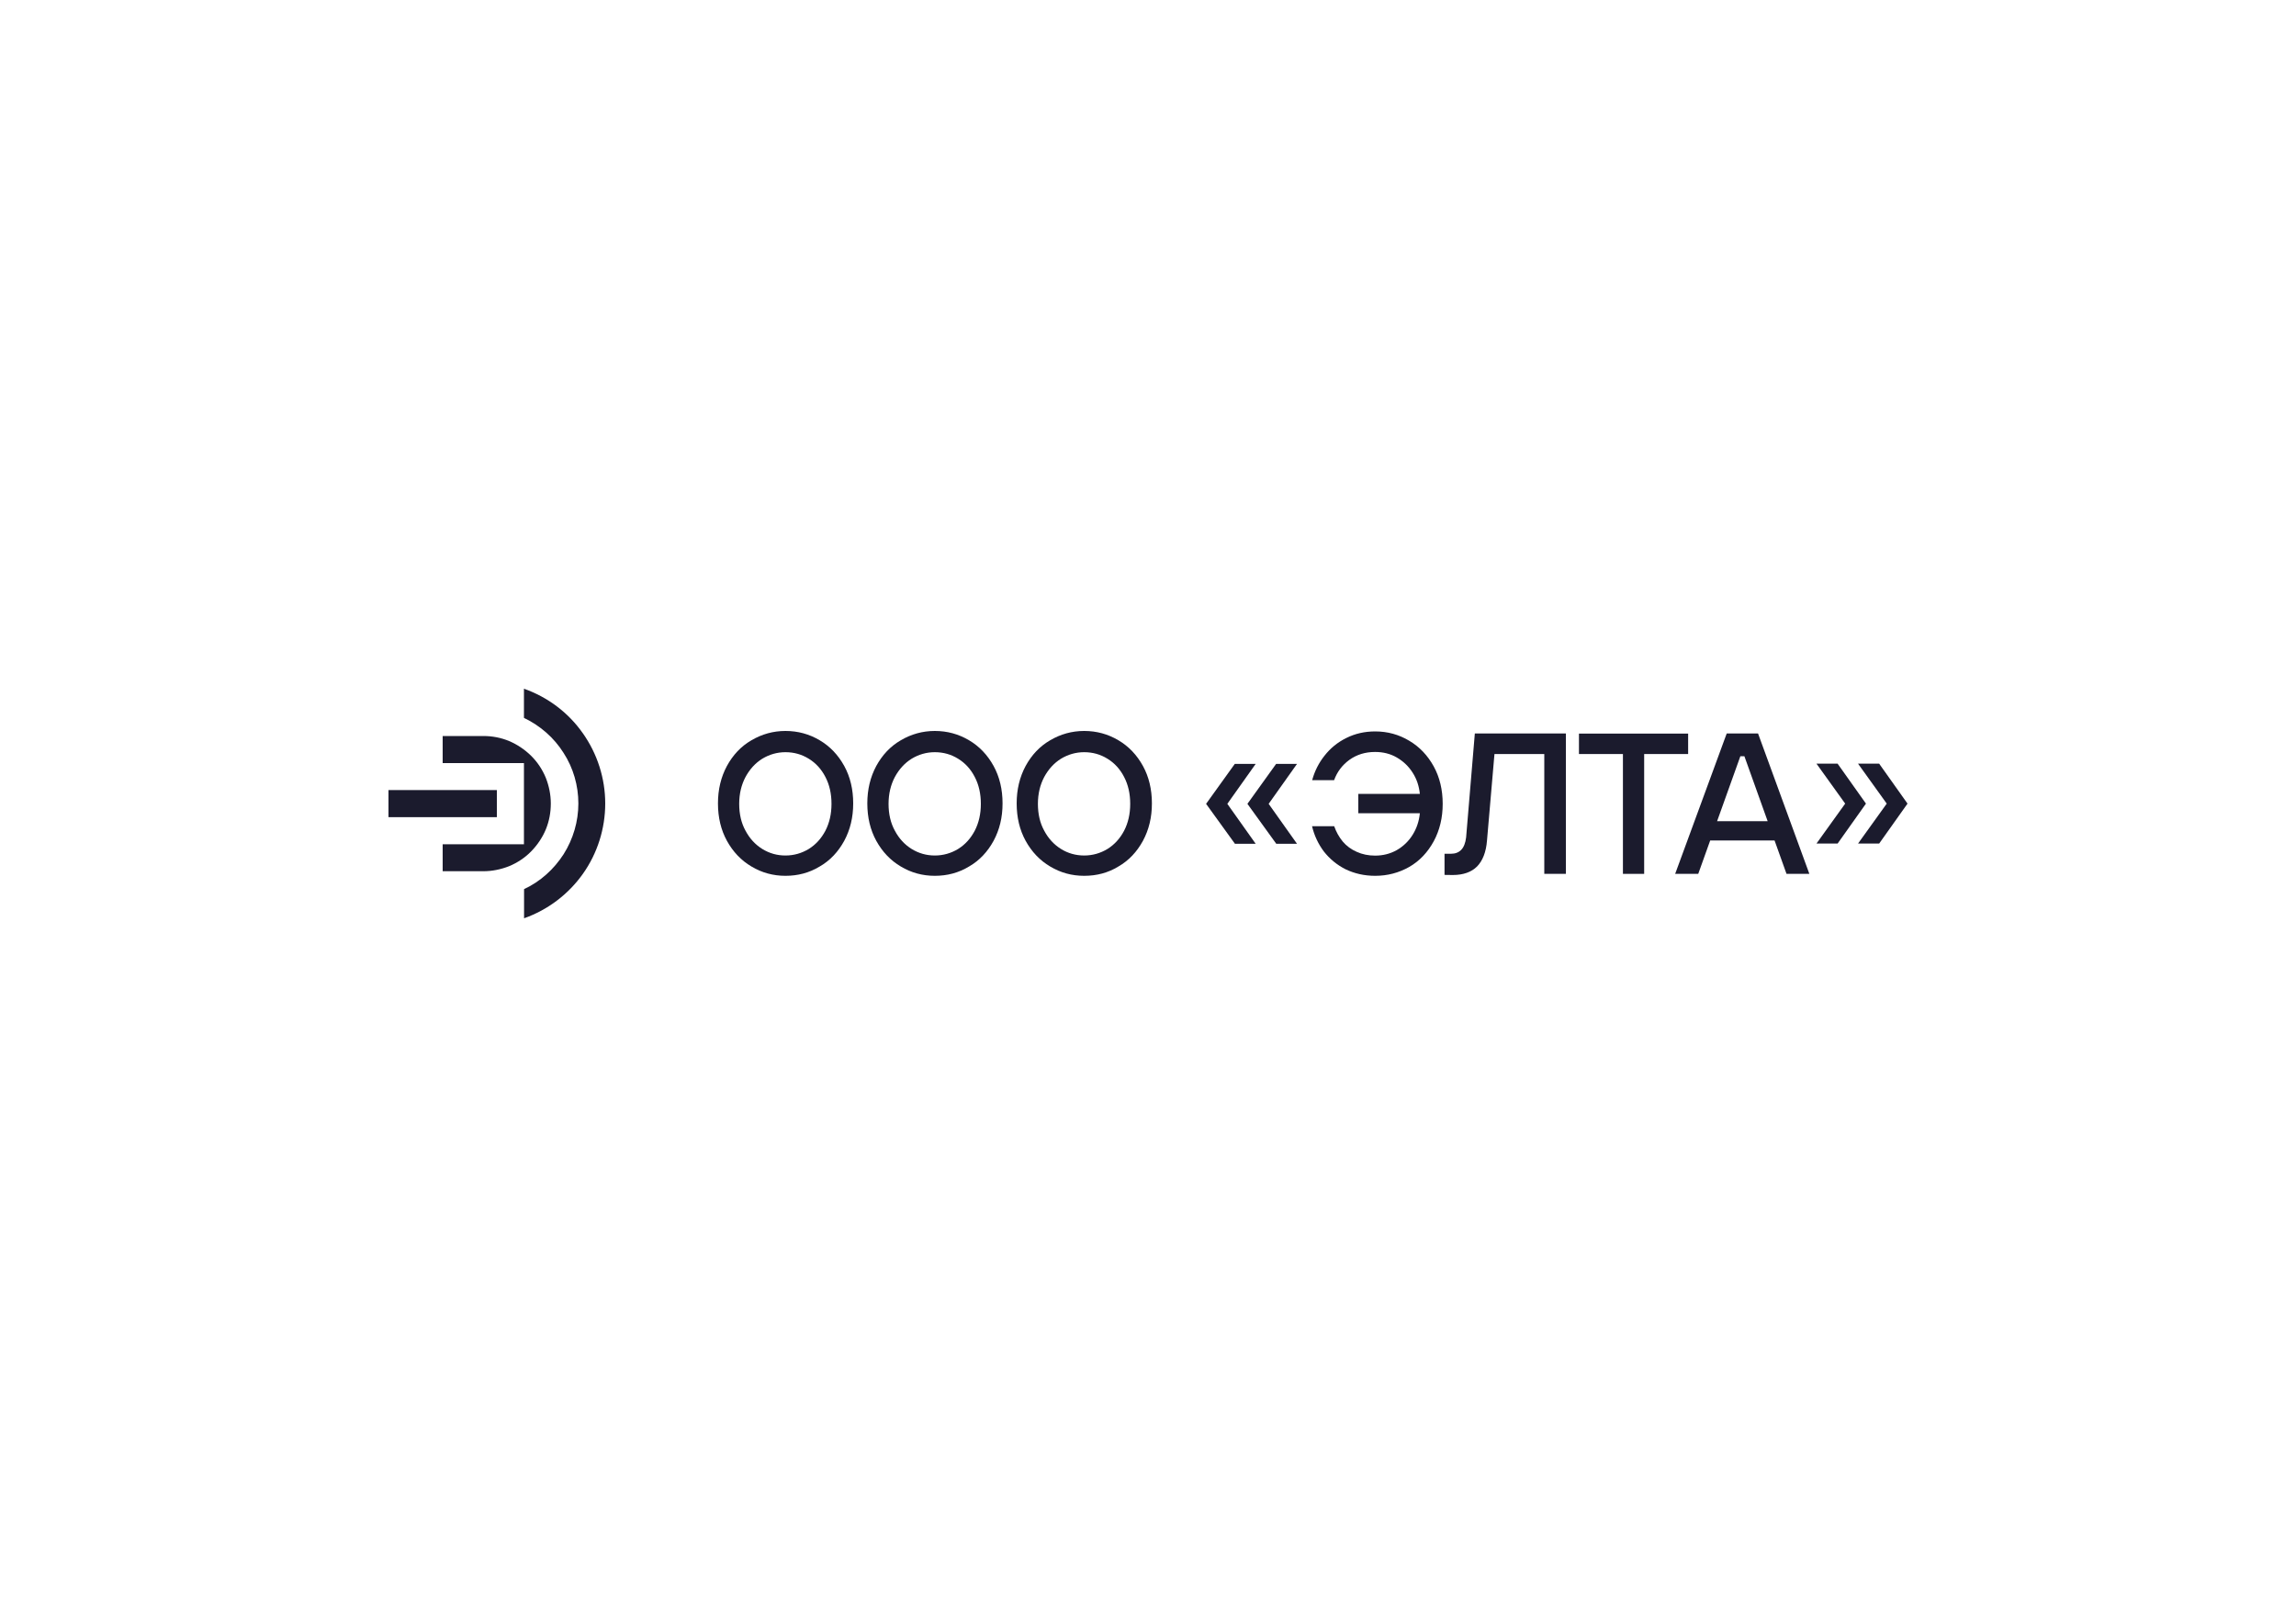
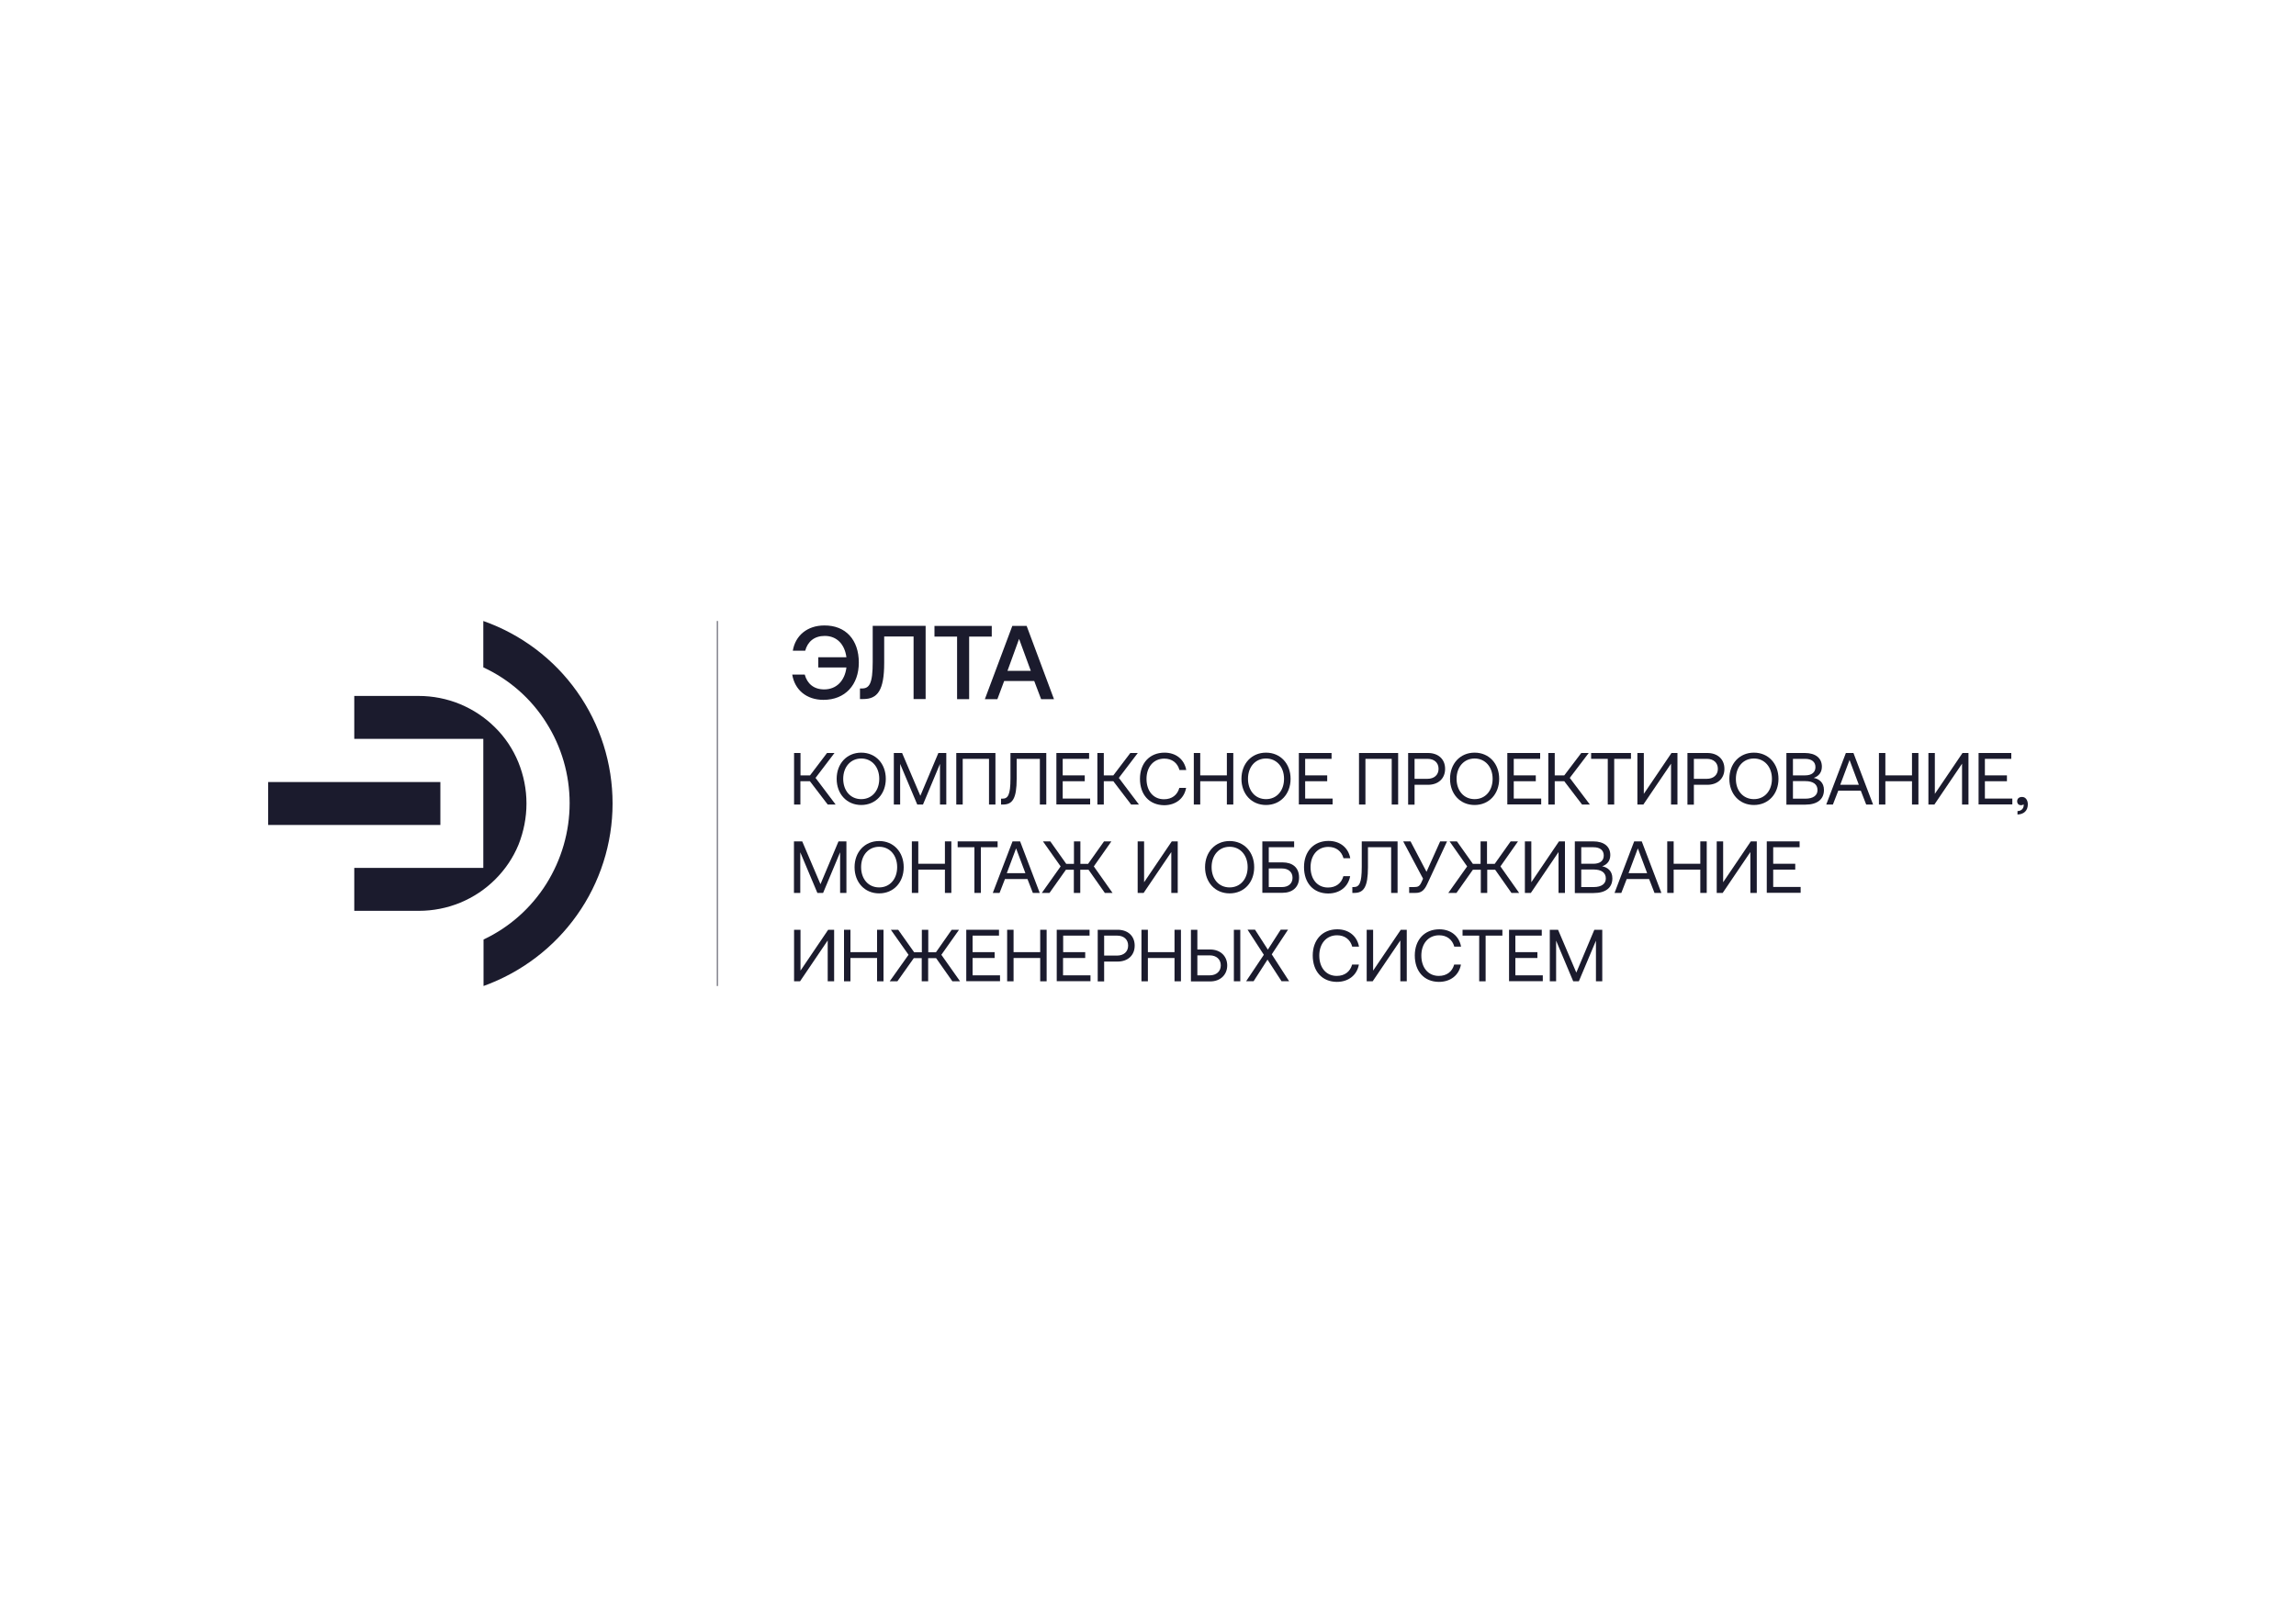
<svg xmlns="http://www.w3.org/2000/svg" version="1.1" id="Layer_1" x="0px" y="0px" viewBox="0 0 2000 1400" style="enable-background:new 0 0 2000 1400;" xml:space="preserve">
  <style type="text/css">
	.st0{display:none;}
	.st1{display:inline;fill:#1B1B2D;}
	.st2{display:inline;}
	.st3{fill:#FFFFFF;}
	.st4{fill:#1B1B2D;}
+ 	.st5{fill:#696975;}
</style>
  <g id="Layer_2_1_" class="st0">
    <rect class="st1" width="2000" height="2000" />
    <g class="st2">
      <g>
        <path class="st3" d="M584.8,976.5c0,35.9-11.1,70.9-31.9,100.3c-20.7,29.3-50.1,51.5-84,63.5v-41.7c23.2-11,42.7-28.3,56.4-49.9     s21-46.7,20.9-72.3c0-25.6-7.3-50.7-21-72.3s-33.3-38.9-56.5-49.8v-41.7c33.9,12,63.3,34.2,84,63.5     C573.6,905.6,584.7,940.6,584.8,976.5z" />
        <rect x="275.5" y="957.2" class="st3" width="154.6" height="38.6" />
        <path class="st3" d="M507.4,976.5c0-12.7-2.5-25.2-7.4-36.9s-12-22.4-20.9-31.3c-9-9-19.6-16.1-31.4-20.9     c-11.7-4.8-24.3-7.3-37-7.3h-57.9v38.6h115.9v115.8h-116v38.6h57.9c12.7,0,25.3-2.5,37-7.3s22.4-12,31.4-20.9     c9-9,16.1-19.6,21-31.3C504.9,1001.8,507.4,989.2,507.4,976.5z" />
      </g>
      <g>
        <g>
          <path class="st3" d="M925.5,1125.6c-22,0-41.8-4.4-59.3-13.3c-17.6-8.8-32.1-20.8-43.6-36c-11.5-15.1-19.3-32-23.3-50.5h44.2      c3.8,11.5,9.4,21.7,17.1,30.6c7.6,8.8,17,15.8,28.1,20.7c11.1,5,23.4,7.4,36.8,7.4c15.8,0,30.3-3.7,43.4-11.1      c13.1-7.4,23.7-17.6,31.8-30.6c8-13,12.9-27.4,14.5-43.2H891.7v-39h123.4c-1.6-15.5-6.4-29.7-14.5-42.4      c-8-12.7-18.6-22.8-31.8-30.2c-13.1-7.4-27.6-11.1-43.4-11.1c-19.8,0-37,5.3-51.5,15.9c-14.5,10.6-24.7,24.2-30.6,40.8h-44.2      c4.8-18,13.1-34.4,24.7-49.3c11.7-14.9,26.2-26.7,43.6-35.4c17.4-8.7,36.7-13.1,57.9-13.1c24.7,0,47.4,6.2,68.2,18.5      s37.1,29.5,49.1,51.5c11.9,22,17.9,46.9,17.9,74.8c0,27.9-6,52.8-17.9,74.8s-28.3,39.1-49.1,51.5      C972.8,1119.5,950.1,1125.6,925.5,1125.6z" />
          <path class="st3" d="M1082.7,1124v-39h10.9c7.8,0,14-2.3,18.7-6.8c4.7-4.6,7.4-11.9,8.2-22.1l11.3-136.7h143.9v202.2h-40.2      V956.8h-66.3l-9.2,103.3c-1.9,21.4-7.8,37.5-17.9,48c-10.1,10.6-24.9,15.9-44.4,15.9H1082.7z" />
          <path class="st3" d="M1368.9,1121.6V956.8h-66.3v-37.4h173.3v37.4h-66.3v164.8H1368.9z" />
          <path class="st3" d="M1565.5,1125.6c-14.5,0-27.1-2.8-38-8.2c-10.9-5.5-19.2-12.9-25.1-22.3s-8.8-20.1-8.8-32.2      c0-13.1,2.9-24.5,8.8-34.2c5.9-9.6,14.9-17.2,27.1-22.7s27.4-8.2,45.6-8.2h51.5v-5.2c0-13.1-3.8-23.5-11.5-31.2      c-7.6-7.6-18-11.5-31.2-11.5c-12.3,0-22.3,2.8-30,8.4c-7.6,5.6-12.1,12.5-13.5,20.5h-40.2c1.1-11,5-21.4,11.7-31.2      s16.2-17.6,28.5-23.5s26.8-8.8,43.4-8.8c16.9,0,31.6,3.2,44,9.4c12.5,6.3,22,15.3,28.7,26.9c6.7,11.7,10.1,25.3,10.1,40.8v129.1      h-35l-4-22.1h-2c-4.6,6.7-12.2,12.7-22.9,18.1C1592.2,1123,1579.7,1125.6,1565.5,1125.6z M1570,1091.1c11.5,0,21.6-2.2,30.2-6.6      s15.1-10.7,19.7-18.9c4.6-8.2,6.8-17.8,6.8-28.7v-6.8H1578c-15,0-26.1,2.9-33.2,8.6c-7.1,5.8-10.7,13.3-10.7,22.7      c0,8.8,3.1,16,9.2,21.5C1549.6,1088.3,1558.4,1091.1,1570,1091.1z" />
        </g>
      </g>
    </g>
  </g>
  <rect class="st3" width="2000" height="1400" />
  <g>
    <g>
-       <g>
-         <path class="st4" d="M527.2,700c0,21.9-6.8,43.4-19.4,61.2c-12.6,17.8-30.6,31.5-51.3,38.8v-25.4c14.2-6.6,26-17.3,34.5-30.5     c8.3-13.2,12.8-28.5,12.8-44.1s-4.4-31-12.9-44.1c-8.3-13.2-20.3-23.7-34.5-30.5V600c20.7,7.3,38.7,20.8,51.3,38.8     C520.3,656.6,527.2,678.1,527.2,700z" />
-         <rect x="338.4" y="688.3" class="st4" width="94.4" height="23.6" />
-         <path class="st4" d="M479.8,700c0-7.7-1.6-15.4-4.4-22.5c-3-7.2-7.3-13.7-12.8-19.1s-12-9.8-19.1-12.8c-7.2-3-14.8-4.4-22.5-4.4     h-35.4v23.6h70.8v70.7h-70.8V759H421c7.8,0,15.4-1.6,22.5-4.4c7.2-3,13.7-7.3,19.1-12.8s9.8-12,12.8-19.1     C478.4,715.4,479.8,707.8,479.8,700z" />
-       </g>
+       <path class="st4" d="M533.6,700c0,34.8-10.9,68.9-31,97.2c-20.1,28.4-48.5,49.9-81.4,61.8v-40.5c22.5-10.6,41.4-27.4,54.7-48.5    c13.2-21.1,20.3-45.4,20.3-70.3s-7.1-49.2-20.3-70c-13.2-21.1-32.4-37.9-54.9-48.3V541c32.9,11.6,61.5,33.1,81.6,61.5    C522.9,631.1,533.6,665.2,533.6,700z" />
+       <rect x="233.6" y="681.3" class="st4" width="150" height="37.4" />
+       <path class="st4" d="M458.6,700c0-12.3-2.4-24.4-7.1-36c-4.7-11.4-11.6-21.8-20.3-30.3c-8.8-8.8-19.2-15.6-30.5-20.3    c-11.4-4.7-23.7-7.1-36-7.1h-56.1v37.4H421v112.4H308.6v37.4h56.3c12.3,0,24.6-2.4,36-7.1c11.4-4.7,21.8-11.6,30.5-20.3    c8.8-8.8,15.6-18.9,20.3-30.3C456.2,724.4,458.6,712.3,458.6,700z" />
    </g>
    <g>
-       <path class="st4" d="M684.2,763c-10.7,0-20.6-2.7-29.6-8.1c-9-5.3-16.1-12.8-21.4-22.4c-5.2-9.5-7.8-20.3-7.8-32.6    c0-12.1,2.6-22.9,7.8-32.6c5.2-9.5,12.2-17.1,21.4-22.4c9-5.3,18.9-8.1,29.6-8.1c10.8,0,20.7,2.7,29.8,8.1    c9,5.3,16.1,12.8,21.4,22.4c5.2,9.5,7.8,20.4,7.8,32.6s-2.6,22.9-7.8,32.6c-5.2,9.5-12.2,17.1-21.4,22.4    C704.9,760.4,695,763,684.2,763z M684.2,745.3c7.4,0,14.2-2,20.3-5.7c6.1-3.8,10.9-9.1,14.5-15.9c3.5-6.8,5.3-14.6,5.3-23.4    c0-8.9-1.8-16.7-5.3-23.4c-3.5-6.8-8.3-12.1-14.5-15.9c-6.1-3.8-12.9-5.7-20.3-5.7c-7.3,0-14.1,2-20.2,5.7    c-6.1,3.8-10.9,9.1-14.6,15.9c-3.6,6.8-5.5,14.6-5.5,23.4c0,8.9,1.8,16.7,5.5,23.4c3.6,6.8,8.5,12.1,14.6,15.9    C670.2,743.4,676.8,745.3,684.2,745.3z" />
-       <path class="st4" d="M814.3,763c-10.7,0-20.6-2.7-29.6-8.1c-9-5.3-16.1-12.8-21.4-22.4c-5.2-9.5-7.8-20.3-7.8-32.6    c0-12.1,2.6-22.9,7.8-32.6c5.2-9.5,12.2-17.1,21.4-22.4c9-5.3,18.9-8.1,29.6-8.1c10.8,0,20.7,2.7,29.8,8.1    c9,5.3,16.1,12.8,21.4,22.4c5.2,9.5,7.8,20.4,7.8,32.6s-2.6,22.9-7.8,32.6c-5.2,9.5-12.2,17.1-21.4,22.4    C835,760.4,825.1,763,814.3,763z M814.3,745.3c7.4,0,14.2-2,20.3-5.7c6.1-3.8,10.9-9.1,14.5-15.9c3.5-6.8,5.3-14.6,5.3-23.4    c0-8.9-1.8-16.7-5.3-23.4c-3.5-6.8-8.3-12.1-14.5-15.9c-6.1-3.8-12.9-5.7-20.3-5.7c-7.3,0-14.1,2-20.2,5.7    c-6.1,3.8-10.9,9.1-14.6,15.9c-3.6,6.8-5.5,14.6-5.5,23.4c0,8.9,1.8,16.7,5.5,23.4c3.6,6.8,8.5,12.1,14.6,15.9    C800.3,743.4,807,745.3,814.3,745.3z" />
-       <path class="st4" d="M944.4,763c-10.7,0-20.6-2.7-29.6-8.1c-9-5.3-16.1-12.8-21.4-22.4c-5.2-9.5-7.8-20.3-7.8-32.6    c0-12.1,2.6-22.9,7.8-32.6c5.2-9.5,12.2-17.1,21.4-22.4c9-5.3,18.9-8.1,29.6-8.1c10.8,0,20.7,2.7,29.8,8.1    c9,5.3,16.1,12.8,21.4,22.4c5.2,9.5,7.8,20.4,7.8,32.6s-2.6,22.9-7.8,32.6c-5.2,9.5-12.2,17.1-21.4,22.4    C965.2,760.4,955.3,763,944.4,763z M944.4,745.3c7.4,0,14.2-2,20.3-5.7c6.1-3.8,10.9-9.1,14.5-15.9c3.5-6.8,5.3-14.6,5.3-23.4    c0-8.9-1.8-16.7-5.3-23.4c-3.5-6.8-8.3-12.1-14.5-15.9c-6.1-3.8-12.9-5.7-20.3-5.7c-7.3,0-14.1,2-20.2,5.7    c-6.1,3.8-10.9,9.1-14.6,15.9c-3.6,6.8-5.5,14.6-5.5,23.4c0,8.9,1.8,16.7,5.5,23.4c3.6,6.8,8.5,12.1,14.6,15.9    C930.3,743.4,937.1,745.3,944.4,745.3z" />
-       <path class="st4" d="M1075.6,734.9l-25-34.6l25-34.8h18.2l-24.7,34.8l24.7,34.8h-18.2V734.9z M1111.6,734.9l-25-34.6l25-34.8h18.2    l-24.7,34.8l24.7,34.8h-18.2V734.9z" />
-       <path class="st4" d="M1197.9,763c-9.5,0-18.1-2-25.8-5.7c-7.7-3.9-13.9-9.1-19-15.6c-4.9-6.6-8.3-13.9-10.2-21.9h19.3    c1.7,4.9,4.2,9.4,7.4,13.3c3.3,3.9,7.4,6.9,12.2,9c4.8,2.2,10.2,3.3,16,3.3c6.9,0,13.2-1.6,18.9-4.8c5.7-3.3,10.3-7.7,13.8-13.3    c3.5-5.6,5.6-11.8,6.3-18.8h-53.6v-16.9h53.6c-0.7-6.8-2.7-12.9-6.3-18.5c-3.5-5.5-8.1-9.9-13.8-13.2c-5.7-3.3-12-4.8-18.9-4.8    c-8.6,0-16,2.3-22.4,6.9c-6.3,4.6-10.7,10.5-13.3,17.7H1143c2.1-7.8,5.7-15,10.8-21.4c5.1-6.5,11.3-11.6,19-15.4    c7.6-3.8,16-5.7,25.1-5.7c10.7,0,20.6,2.7,29.6,8.1c9,5.3,16.1,12.8,21.4,22.4c5.2,9.5,7.8,20.4,7.8,32.6    c0,12.1-2.6,22.9-7.8,32.6c-5.2,9.5-12.2,17.1-21.4,22.4C1218.4,760.4,1208.6,763,1197.9,763z" />
-       <path class="st4" d="M1258.3,762.2v-18.4h5.5c3.9,0,6.9-1.2,9.1-3.5s3.6-5.9,4.2-10.7l7.6-90.6h79.3v122.3h-18.8V656.9h-43.4    l-6.5,75.3c-0.8,10.2-3.8,17.7-8.7,22.7c-4.9,4.9-12.1,7.4-21.1,7.4L1258.3,762.2L1258.3,762.2z" />
-       <path class="st4" d="M1413.7,761.3V656.9h-38.3v-17.8h95.1v17.8h-38.3v104.4H1413.7z" />
-       <path class="st4" d="M1459.2,761.3l44.9-122.3h27.3l44.7,122.3h-19.9l-36.7-102.5h-3.5l-36.7,102.5H1459.2z M1486.3,732.2v-16.8    h63.5v16.8H1486.3z" />
-       <path class="st4" d="M1582.3,734.9l25-34.8l-25-34.8h18.4l24.7,34.8l-24.7,34.8H1582.3z M1618.5,734.9l25-34.8l-25-34.8h18.4    l24.7,34.8l-24.7,34.8H1618.5z" />
+       <path class="st4" d="M748.1,577.2c0,19.4-11.9,32.5-30.8,32.5c-14.8,0-25-8.7-27.2-22H701c2.1,7.8,7.8,12.9,16.9,12.9    c10.8,0,18-7.6,19.4-19.1h-24.5v-8.9h24.5c-1.5-11.3-8.3-18.6-18.9-18.6c-9.1,0-14.9,5-17,12.9h-10.8c2.2-13.3,12.7-22,27.4-22    C736.8,544.7,748.1,557.6,748.1,577.2z" />
+       <path class="st4" d="M749.1,609.1v-9.3h1.6c6.6,0,9.5-4.2,9.5-23.1v-31.5h46.1v63.8h-10.5v-54.5h-25.6v23    c0,23.8-5.7,31.5-18.2,31.5H749.1z" />
+       <path class="st4" d="M814,545.3h49.9v9.3h-19.7v54.5h-10.5v-54.5H814V545.3z" />
+       <path class="st4" d="M857.9,609.1l23.9-63.8h12.5l23.8,63.8h-11.2l-6-15.8h-26.2l-5.9,15.8H857.9z M877.6,584.4h20.3l-10.2-27.8    L877.6,584.4z" />
+       <path class="st4" d="M691.7,700.9V656h5.6v19.5h8.3l14.8-19.5h6.5l-16.5,21.7l17.5,23.2H721l-15.5-20.3h-8.3v20.3H691.7z" />
+       <path class="st4" d="M750.2,701.3c-12.6,0-21.4-9.6-21.4-22.8s8.8-22.8,21.4-22.8s21.4,9.6,21.4,22.8S762.8,701.3,750.2,701.3z     M750.2,696.2c9.4,0,15.7-7.4,15.7-17.7c0-10.3-6.4-17.7-15.7-17.7s-15.7,7.4-15.7,17.7C734.5,688.8,740.8,696.2,750.2,696.2z" />
+       <path class="st4" d="M778.7,656h7.1l15.9,37.3l15.7-37.3h6.9v44.9h-5.5v-35.4L804,700.9H799l-14.9-35.4v35.4h-5.5V656z" />
+       <path class="st4" d="M833,700.9V656h34.1v44.9h-5.6v-39.8h-22.9v39.8H833z" />
+       <path class="st4" d="M872,700.9v-5.1h1.1c4.9,0,7.1-3.1,7.1-17.7V656h31.2v44.9h-5.6v-39.8h-20.2v17.4c0,17.3-3.7,22.4-11.9,22.4    H872z" />
+       <path class="st4" d="M920.1,656h28.6v5.1h-23v14.4h19.2v5.1h-19.2v15.1h23.9v5.1h-29.4V656z" />
+       <path class="st4" d="M955.9,700.9V656h5.6v19.5h8.3l14.8-19.5h6.5l-16.5,21.7l17.5,23.2h-6.8l-15.5-20.3h-8.3v20.3H955.9z" />
+       <path class="st4" d="M993,678.5c0-13.6,8.4-22.8,21.4-22.8c9.9,0,17.2,5.8,18.9,15.1h-5.9c-1.7-6.2-6.5-9.9-13.2-9.9    c-9.4,0-15.5,7.3-15.5,17.7c0,10.3,5.8,17.7,15.2,17.7c6.9,0,11.7-3.7,13.4-9.9h5.9c-1.7,9.3-9.1,15.1-19.2,15.1    C1001,701.3,993,692.2,993,678.5z" />
+       <path class="st4" d="M1039.9,656h5.6v19.5h23.2V656h5.6v44.9h-5.6v-20.3h-23.2v20.3h-5.6V656z" />
+       <path class="st4" d="M1102.8,701.3c-12.6,0-21.4-9.6-21.4-22.8s8.8-22.8,21.4-22.8c12.6,0,21.4,9.6,21.4,22.8    S1115.4,701.3,1102.8,701.3z M1102.8,696.2c9.4,0,15.7-7.4,15.7-17.7c0-10.3-6.4-17.7-15.7-17.7c-9.4,0-15.7,7.4-15.7,17.7    C1087.1,688.8,1093.4,696.2,1102.8,696.2z" />
+       <path class="st4" d="M1131.3,656h28.6v5.1h-23v14.4h19.2v5.1h-19.2v15.1h23.9v5.1h-29.4V656z" />
+       <path class="st4" d="M1183.8,700.9V656h34.1v44.9h-5.6v-39.8h-22.9v39.8H1183.8z" />
+       <path class="st4" d="M1226.6,656h17.3c9,0,14.9,5.4,14.9,13.8s-5.9,13.9-14.9,13.9h-11.7v17.3h-5.6V656z M1232.2,661.1v17.4h11.2    c5.9,0,9.7-3.4,9.7-8.7s-3.7-8.7-9.6-8.7H1232.2z" />
+       <path class="st4" d="M1284.5,701.3c-12.6,0-21.4-9.6-21.4-22.8s8.8-22.8,21.4-22.8s21.4,9.6,21.4,22.8S1297.1,701.3,1284.5,701.3z     M1284.5,696.2c9.4,0,15.7-7.4,15.7-17.7c0-10.3-6.4-17.7-15.7-17.7s-15.7,7.4-15.7,17.7C1268.8,688.8,1275.1,696.2,1284.5,696.2z    " />
+       <path class="st4" d="M1313,656h28.6v5.1h-23v14.4h19.2v5.1h-19.2v15.1h23.9v5.1H1313V656z" />
+       <path class="st4" d="M1348.7,700.9V656h5.6v19.5h8.3l14.8-19.5h6.5l-16.5,21.7l17.5,23.2h-6.8l-15.5-20.3h-8.3v20.3H1348.7z" />
+       <path class="st4" d="M1386,656h34.7v5.1h-14.6v39.8h-5.6v-39.8H1386V656z" />
+       <path class="st4" d="M1426.3,700.9V656h5.6v35.6L1456,656h5.2v44.9h-5.6v-35.6l-24.1,35.6H1426.3z" />
+       <path class="st4" d="M1469.9,656h17.3c9,0,14.9,5.4,14.9,13.8s-5.9,13.9-14.9,13.9h-11.7v17.3h-5.6V656z M1475.5,661.1v17.4h11.2    c5.9,0,9.7-3.4,9.7-8.7s-3.7-8.7-9.6-8.7H1475.5z" />
+       <path class="st4" d="M1527.8,701.3c-12.6,0-21.4-9.6-21.4-22.8s8.8-22.8,21.4-22.8c12.6,0,21.4,9.6,21.4,22.8    S1540.4,701.3,1527.8,701.3z M1527.8,696.2c9.4,0,15.7-7.4,15.7-17.7c0-10.3-6.4-17.7-15.7-17.7c-9.4,0-15.7,7.4-15.7,17.7    C1512,688.8,1518.4,696.2,1527.8,696.2z" />
+       <path class="st4" d="M1556.2,656h15.9c9.6,0,14.9,4.6,14.9,11.9c0,5.1-2.8,8.3-7.1,9.8c4.7,0.9,8.9,4,8.9,10.5    c0,8-5.6,12.8-16.3,12.8h-16.4V656z M1561.8,661.1v14.4h10.6c5.8,0,9-2.7,9-7.2c0-4.5-3.2-7.2-9-7.2H1561.8z M1561.8,680.5v15.3    h10.8c6.9,0,10.6-2.9,10.6-7.5c0-5.1-3.9-7.8-10.6-7.8H1561.8z" />
+       <path class="st4" d="M1590.8,700.9l17.1-44.9h6.6l17.1,44.9h-6l-4.7-12.1h-19.6l-4.7,12.1H1590.8z M1603,683.7h16.2l-8.1-21.6    L1603,683.7z" />
+       <path class="st4" d="M1636.7,656h5.6v19.5h23.2V656h5.6v44.9h-5.6v-20.3h-23.2v20.3h-5.6V656z" />
+       <path class="st4" d="M1679.8,700.9V656h5.6v35.6l24.1-35.6h5.2v44.9h-5.6v-35.6l-24.1,35.6H1679.8z" />
+       <path class="st4" d="M1723.4,656h28.6v5.1h-23v14.4h19.2v5.1h-19.2v15.1h23.9v5.1h-29.4V656z" />
+       <path class="st4" d="M1766.4,700.7c0,5.5-3.4,8.7-9,8.9v-3c4.1-0.1,5.4-3,5.4-5.1c0-0.3,0-0.6-0.1-0.8c-0.5,0.5-1.4,0.8-2.2,0.8    c-1.9,0-3.4-1.2-3.4-3.5c0-2.1,1.5-3.7,4.2-3.7C1764.5,694.2,1766.4,697.2,1766.4,700.7z" />
+       <path class="st4" d="M691.7,733h7.1l15.9,37.3l15.7-37.3h6.9v44.9h-5.5v-35.4L717,777.9H712l-14.9-35.4v35.4h-5.5V733z" />
+       <path class="st4" d="M765.8,778.3c-12.6,0-21.4-9.6-21.4-22.8c0-13.2,8.8-22.8,21.4-22.8s21.4,9.6,21.4,22.8    C787.2,768.7,778.4,778.3,765.8,778.3z M765.8,773.1c9.4,0,15.7-7.4,15.7-17.7c0-10.3-6.4-17.7-15.7-17.7s-15.7,7.4-15.7,17.7    C750.1,765.8,756.4,773.1,765.8,773.1z" />
+       <path class="st4" d="M794.3,733h5.6v19.5h23.2V733h5.6v44.9h-5.6v-20.3h-23.2v20.3h-5.6V733z" />
+       <path class="st4" d="M834.3,733H869v5.1h-14.6v39.8h-5.6v-39.8h-14.6V733z" />
+       <path class="st4" d="M864.8,777.9L882,733h6.6l17.1,44.9h-6l-4.7-12.1h-19.6l-4.7,12.1H864.8z M877,760.7h16.2l-8.1-21.6    L877,760.7z" />
+       <path class="st4" d="M907.5,777.9l16.4-23.1L908.5,733h6.4l13.9,19.6h6.7V733h5.6v19.6h6.7l13.9-19.6h6.4l-15.3,21.8l16.3,23.1    h-6.7l-14.2-20.2H941v20.2h-5.6v-20.2h-6.9l-14.3,20.2H907.5z" />
+       <path class="st4" d="M991,777.9V733h5.6v35.6l24.1-35.6h5.2v44.9h-5.6v-35.6l-24.1,35.6H991z" />
+       <path class="st4" d="M1071.1,778.3c-12.6,0-21.4-9.6-21.4-22.8c0-13.2,8.8-22.8,21.4-22.8s21.4,9.6,21.4,22.8    C1092.5,768.7,1083.7,778.3,1071.1,778.3z M1071.1,773.1c9.4,0,15.7-7.4,15.7-17.7c0-10.3-6.4-17.7-15.7-17.7s-15.7,7.4-15.7,17.7    C1055.4,765.8,1061.7,773.1,1071.1,773.1z" />
+       <path class="st4" d="M1099.6,777.9V733h27.7v5.1h-22.1v13.2h12c8.6,0,14.4,4.4,14.4,13.2c0,8.4-5.8,13.3-14.4,13.3H1099.6z     M1105.2,772.8h11.5c5.6,0,9.2-3.1,9.2-8.1c0-5-3.6-8.1-9.2-8.1h-11.5V772.8z" />
+       <path class="st4" d="M1135.9,755.4c0-13.6,8.4-22.8,21.4-22.8c9.9,0,17.2,5.8,18.9,15.1h-5.9c-1.7-6.2-6.5-9.9-13.2-9.9    c-9.4,0-15.5,7.3-15.5,17.7c0,10.3,5.8,17.7,15.2,17.7c6.9,0,11.7-3.7,13.4-9.9h5.9c-1.7,9.3-9.1,15.1-19.2,15.1    C1144,778.3,1135.9,769.2,1135.9,755.4z" />
+       <path class="st4" d="M1178,777.9v-5.1h1.1c4.9,0,7.1-3.1,7.1-17.7V733h31.2v44.9h-5.6v-39.8h-20.2v17.4c0,17.3-3.7,22.4-11.9,22.4    H1178z" />
+       <path class="st4" d="M1227.5,777.9v-5.1h4c3.7,0,5-0.6,6.7-4.2l1.4-3.1l-17.3-32.5h6.4l13.9,26.5l11.9-26.5h6l-17.2,37    c-2.8,6.2-5.7,7.9-10.3,7.9H1227.5z" />
+       <path class="st4" d="M1261.6,777.9l16.4-23.1l-15.3-21.8h6.4l13.9,19.6h6.7V733h5.6v19.6h6.7l13.9-19.6h6.4l-15.3,21.8l16.3,23.1    h-6.7l-14.2-20.2h-6.9v20.2h-5.6v-20.2h-6.9l-14.3,20.2H1261.6z" />
+       <path class="st4" d="M1328.3,777.9V733h5.6v35.6l24.1-35.6h5.2v44.9h-5.6v-35.6l-24.1,35.6H1328.3z" />
+       <path class="st4" d="M1371.9,733h15.9c9.6,0,14.9,4.6,14.9,11.9c0,5.1-2.8,8.3-7.1,9.8c4.7,0.9,8.9,4,8.9,10.5    c0,8-5.6,12.8-16.3,12.8h-16.4V733z M1377.4,738.1v14.4h10.6c5.8,0,9-2.7,9-7.2c0-4.5-3.2-7.2-9-7.2H1377.4z M1377.4,757.5v15.3    h10.8c6.9,0,10.6-2.9,10.6-7.5c0-5.1-3.9-7.8-10.6-7.8H1377.4z" />
+       <path class="st4" d="M1406.4,777.9l17.1-44.9h6.6l17.1,44.9h-6l-4.7-12.1H1417l-4.7,12.1H1406.4z M1418.6,760.7h16.2l-8.1-21.6    L1418.6,760.7z" />
+       <path class="st4" d="M1452.3,733h5.6v19.5h23.2V733h5.6v44.9h-5.6v-20.3h-23.2v20.3h-5.6V733z" />
+       <path class="st4" d="M1495.4,777.9V733h5.6v35.6l24.1-35.6h5.2v44.9h-5.6v-35.6l-24.1,35.6H1495.4z" />
+       <path class="st4" d="M1539,733h28.6v5.1h-23v14.4h19.2v5.1h-19.2v15.1h23.9v5.1H1539V733z" />
+       <path class="st4" d="M691.7,854.9V810h5.6v35.6l24.1-35.6h5.2v44.9h-5.6v-35.6l-24.1,35.6H691.7z" />
+       <path class="st4" d="M735.2,810h5.6v19.5H764V810h5.6v44.9H764v-20.3h-23.2v20.3h-5.6V810z" />
+       <path class="st4" d="M775,854.9l16.4-23.1L776,810h6.4l13.9,19.6h6.7V810h5.6v19.6h6.7L829,810h6.4L820,831.8l16.3,23.1h-6.7    l-14.2-20.2h-6.9v20.2h-5.6v-20.2H796l-14.3,20.2H775z" />
+       <path class="st4" d="M841.6,810h28.6v5.1h-23v14.4h19.2v5.1h-19.2v15.1h23.9v5.1h-29.4V810z" />
+       <path class="st4" d="M877.3,810h5.6v19.5h23.2V810h5.6v44.9h-5.6v-20.3h-23.2v20.3h-5.6V810z" />
+       <path class="st4" d="M920.5,810h28.6v5.1h-23v14.4h19.2v5.1H926v15.1h23.9v5.1h-29.4V810z" />
+       <path class="st4" d="M956.2,810h17.3c9,0,14.9,5.4,14.9,13.8s-5.9,13.9-14.9,13.9h-11.7v17.3h-5.6V810z M961.8,815.1v17.4h11.2    c5.9,0,9.7-3.4,9.7-8.7c0-5.3-3.7-8.7-9.6-8.7H961.8z" />
+       <path class="st4" d="M994.3,810h5.6v19.5h23.2V810h5.6v44.9h-5.6v-20.3h-23.2v20.3h-5.6V810z" />
+       <path class="st4" d="M1037.4,854.9V810h5.6v17.2h11.2c8.9,0,14.8,5.8,14.8,13.9c0,8-5.9,13.9-14.8,13.9H1037.4z M1043,849.7h10.8    c5.8,0,9.6-3.5,9.6-8.7s-3.8-8.7-9.6-8.7H1043V849.7z M1074.8,854.9V810h5.6v44.9H1074.8z" />
+       <path class="st4" d="M1100.9,831.8l-14.2-21.9h6.5l11.2,17.4l11.2-17.4h6.4l-14.2,21.5l15.1,23.4h-6.6l-12.2-18.8l-12.1,18.8h-6.5    L1100.9,831.8z" />
+       <path class="st4" d="M1143.5,832.4c0-13.6,8.4-22.8,21.4-22.8c9.9,0,17.2,5.8,18.9,15.1h-5.9c-1.7-6.2-6.5-9.9-13.2-9.9    c-9.4,0-15.5,7.3-15.5,17.7c0,10.3,5.8,17.7,15.2,17.7c6.9,0,11.7-3.7,13.4-9.9h5.9c-1.7,9.3-9.1,15.1-19.2,15.1    C1151.6,855.3,1143.5,846.2,1143.5,832.4z" />
+       <path class="st4" d="M1190.5,854.9V810h5.6v35.6l24.1-35.6h5.2v44.9h-5.6v-35.6l-24.1,35.6H1190.5z" />
+       <path class="st4" d="M1232.4,832.4c0-13.6,8.4-22.8,21.4-22.8c9.9,0,17.2,5.8,18.9,15.1h-5.9c-1.7-6.2-6.5-9.9-13.2-9.9    c-9.4,0-15.5,7.3-15.5,17.7c0,10.3,5.8,17.7,15.2,17.7c6.9,0,11.7-3.7,13.4-9.9h5.9c-1.7,9.3-9.1,15.1-19.2,15.1    C1240.5,855.3,1232.4,846.2,1232.4,832.4z" />
+       <path class="st4" d="M1274,810h34.7v5.1h-14.6v39.8h-5.6v-39.8H1274V810z" />
+       <path class="st4" d="M1314.4,810h28.6v5.1h-23v14.4h19.2v5.1H1320v15.1h23.9v5.1h-29.4V810z" />
+       <path class="st4" d="M1350.1,810h7.1l15.9,37.3l15.7-37.3h6.9v44.9h-5.5v-35.4l-14.9,35.4h-4.9l-14.9-35.4v35.4h-5.5V810z" />
+     </g>
+     <g>
+       <rect x="624.4" y="541" class="st5" width="1" height="318" />
    </g>
  </g>
</svg>
